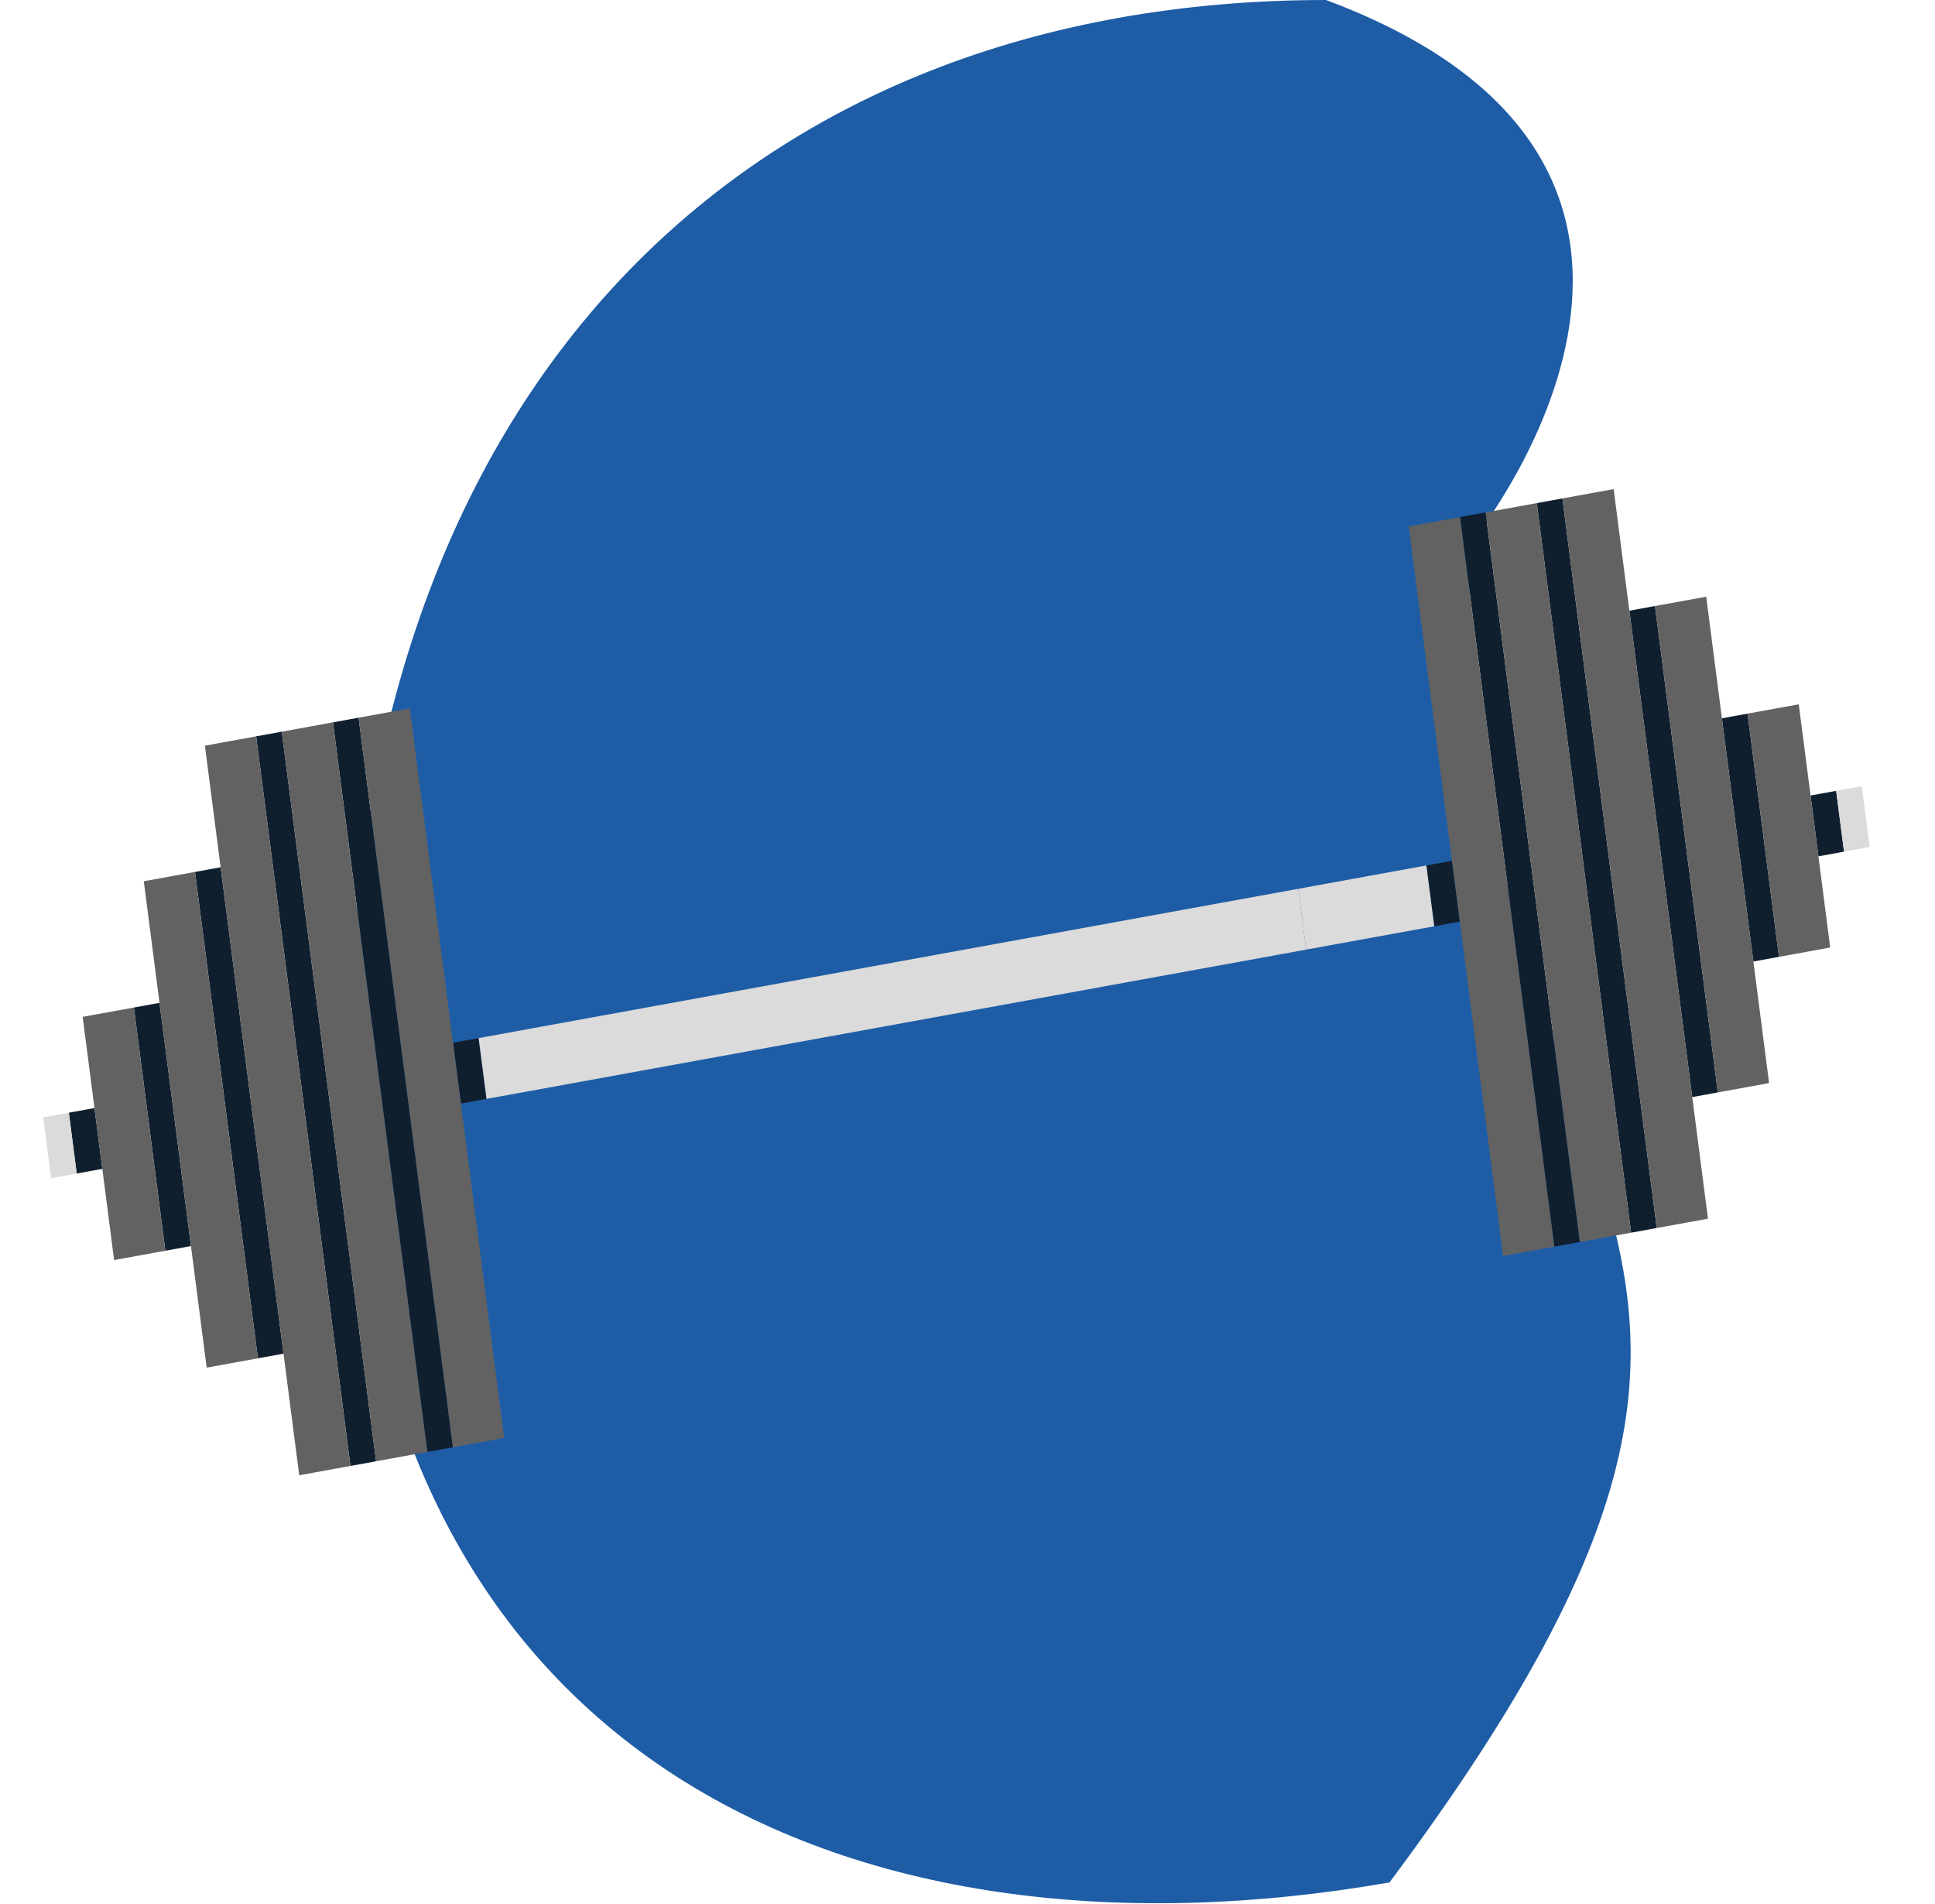
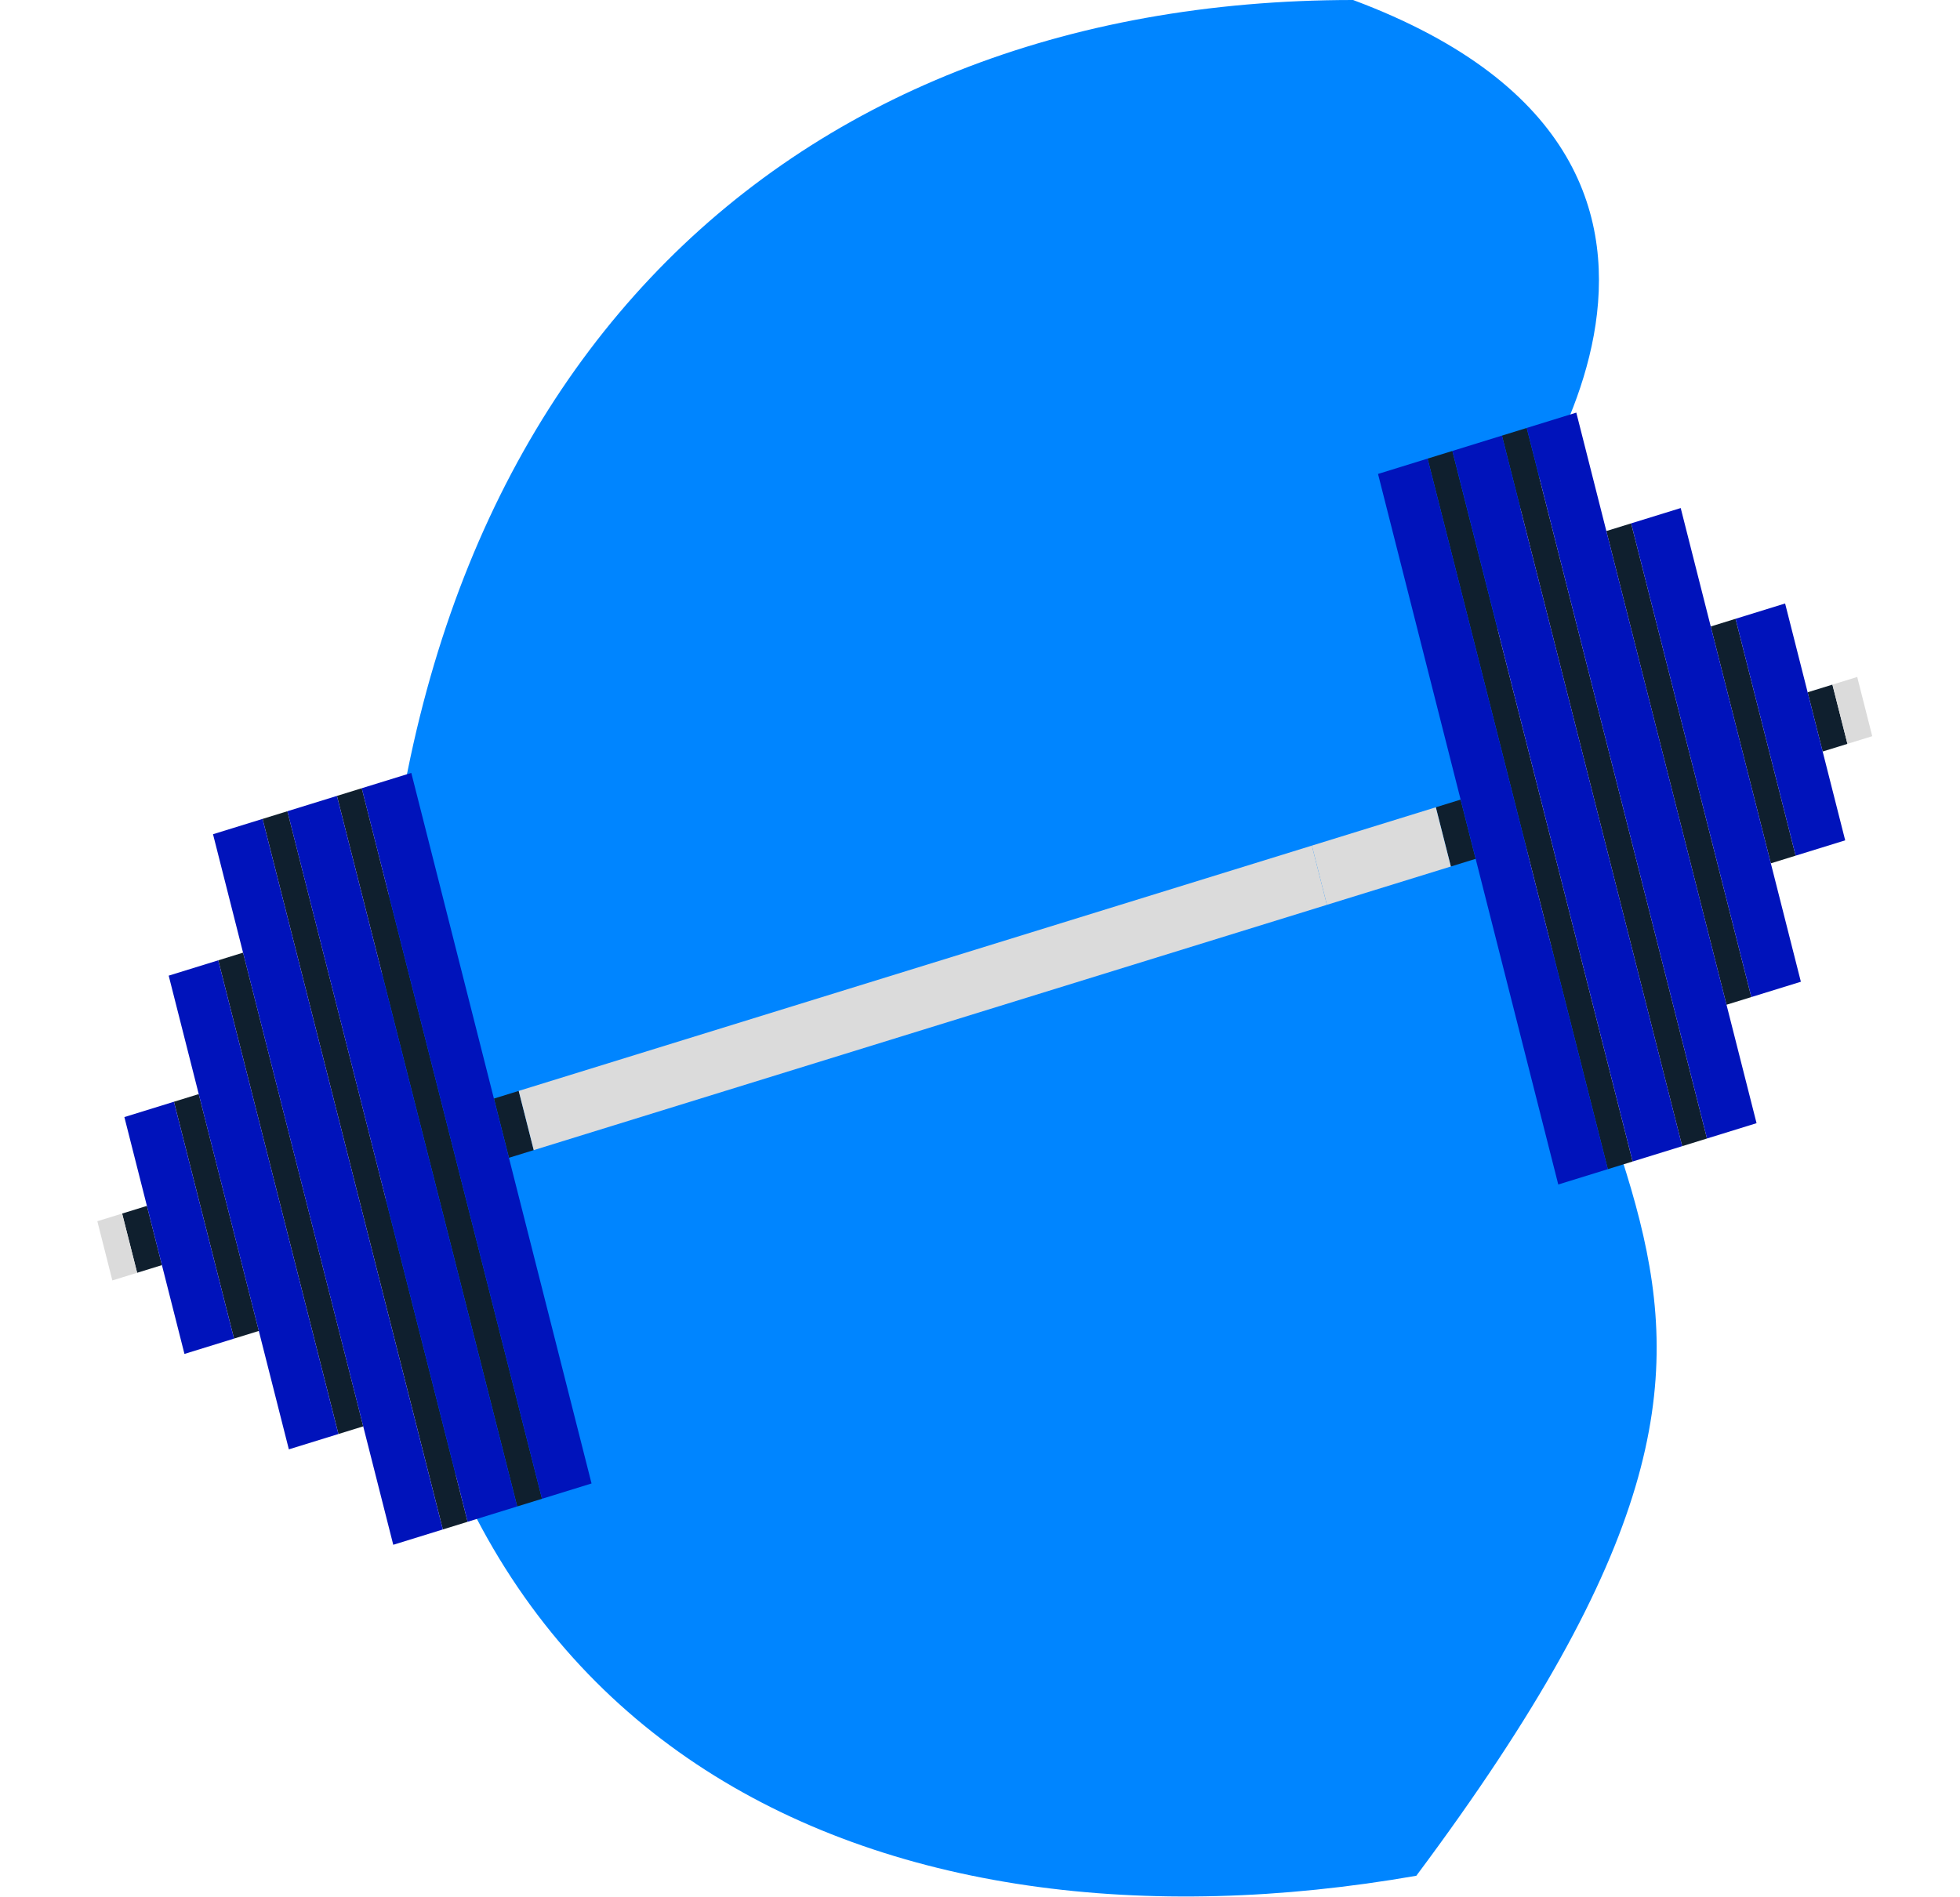
- <svg xmlns="http://www.w3.org/2000/svg" width="61" height="60" viewBox="0 0 61 60" fill="none">
-   <path d="M46.303 17.21C46.303 38.841 59.303 38.574 43.803 59.344C26.802 62.311 11 55.457 11 33.826C11 12.195 23.577 0 41.803 0C56.105 5.341 46.303 17.21 46.303 17.21Z" fill="#1E5DA6" />
-   <rect width="0.821" height="1.933" transform="matrix(0.983816 -0.179183 0.128225 0.991745 2.17043 35.0786)" fill="#0F1F2E" />
-   <rect width="0.821" height="7.731" transform="matrix(0.983816 -0.179183 0.128225 0.991745 4.22105 31.7624)" fill="#0F1F2E" />
-   <rect width="0.821" height="15.461" transform="matrix(0.983816 -0.179183 0.128225 0.991745 6.14778 27.4878)" fill="#0F1F2E" />
-   <rect width="0.821" height="23.192" transform="matrix(0.983816 -0.179183 0.128225 0.991745 8.07451 23.2133)" fill="#0F1F2E" />
-   <rect width="0.821" height="23.192" transform="matrix(0.983816 -0.179183 0.128225 0.991745 10.4969 22.7721)" fill="#0F1F2E" />
-   <rect width="0.821" height="1.933" transform="matrix(0.983816 -0.179183 0.128225 0.991745 14.2822 32.8727)" fill="#0F1F2E" />
-   <rect width="1.641" height="15.461" transform="matrix(0.983816 -0.179183 0.128225 0.991745 4.53287 27.782)" fill="#626262" />
-   <rect width="1.641" height="23.192" transform="matrix(0.983816 -0.179183 0.128225 0.991745 6.45959 23.5074)" fill="#626262" />
-   <rect width="1.641" height="23.192" transform="matrix(0.983816 -0.179183 0.128225 0.991745 8.88194 23.0662)" fill="#626262" />
-   <rect width="1.641" height="23.192" transform="matrix(0.983816 -0.179183 0.128225 0.991745 11.3043 22.625)" fill="#626262" />
-   <rect width="1.641" height="7.731" transform="matrix(0.983816 -0.179183 0.128225 0.991745 2.60616 32.0565)" fill="#626262" />
-   <rect width="26.263" height="1.933" transform="matrix(0.983816 -0.179183 0.128225 0.991745 15.0896 32.7256)" fill="#DBDBDB" />
-   <rect width="0.821" height="1.933" transform="matrix(0.983816 -0.179183 0.128225 0.991745 1.36298 35.2256)" fill="#DBDBDB" />
-   <rect width="0.821" height="1.933" transform="matrix(-0.983816 0.179183 0.128225 0.991745 57.8845 24.9314)" fill="#0F1F2E" />
-   <rect width="0.821" height="7.731" transform="matrix(-0.983816 0.179183 0.128225 0.991745 55.0904 22.4975)" fill="#0F1F2E" />
-   <rect width="0.821" height="15.461" transform="matrix(-0.983816 0.179183 0.128225 0.991745 52.1724 19.1053)" fill="#0F1F2E" />
-   <rect width="0.821" height="23.192" transform="matrix(-0.983816 0.179183 0.128225 0.991745 49.2544 15.7132)" fill="#0F1F2E" />
-   <rect width="0.821" height="23.192" transform="matrix(-0.983816 0.179183 0.128225 0.991745 46.8321 16.1543)" fill="#0F1F2E" />
-   <rect width="0.821" height="1.933" transform="matrix(-0.983816 0.179183 0.128225 0.991745 45.7727 27.1373)" fill="#0F1F2E" />
-   <rect width="1.641" height="15.461" transform="matrix(-0.983816 0.179183 0.128225 0.991745 53.7873 18.8112)" fill="#626262" />
-   <rect width="1.641" height="23.192" transform="matrix(-0.983816 0.179183 0.128225 0.991745 50.8693 15.419)" fill="#626262" />
-   <rect width="1.641" height="23.192" transform="matrix(-0.983816 0.179183 0.128225 0.991745 48.447 15.8602)" fill="#626262" />
-   <rect width="1.641" height="23.192" transform="matrix(-0.983816 0.179183 0.128225 0.991745 46.0246 16.3014)" fill="#626262" />
-   <rect width="1.641" height="7.731" transform="matrix(-0.983816 0.179183 0.128225 0.991745 56.7053 22.2034)" fill="#626262" />
-   <rect width="4.104" height="1.933" transform="matrix(-0.983816 0.179183 0.128225 0.991745 44.9653 27.2843)" fill="#DBDBDB" />
-   <rect width="0.821" height="1.933" transform="matrix(-0.983816 0.179183 0.128225 0.991745 58.6919 24.7843)" fill="#DBDBDB" />
+ <svg xmlns="http://www.w3.org/2000/svg" width="62" height="60" viewBox="0 0 62 60" fill="none">
+   <path d="M47.302 17.21C47.302 38.841 60.302 38.574 44.802 59.344C27.802 62.311 12 55.457 12 33.826C12 12.195 24.577 0 42.802 0C57.105 5.341 47.302 17.21 47.302 17.21Z" fill="#0085FF" />
+   <rect width="0.821" height="1.933" transform="matrix(0.955345 -0.295492 0.245847 0.969309 3.86293 38.3936)" fill="#0F1F2E" />
+   <rect width="0.821" height="7.731" transform="matrix(0.955345 -0.295492 0.245847 0.969309 5.50247 34.8561)" fill="#0F1F2E" />
+   <rect width="0.821" height="15.461" transform="matrix(0.955345 -0.295492 0.245847 0.969309 6.90445 30.3819)" fill="#0F1F2E" />
+   <rect width="0.821" height="23.192" transform="matrix(0.955345 -0.295492 0.245847 0.969309 8.30644 25.9076)" fill="#0F1F2E" />
+   <rect width="0.821" height="23.192" transform="matrix(0.955345 -0.295492 0.245847 0.969309 10.6587 25.1801)" fill="#0F1F2E" />
+   <rect width="0.821" height="1.933" transform="matrix(0.955345 -0.295492 0.245847 0.969309 15.6242 34.7558)" fill="#0F1F2E" />
+   <rect width="1.641" height="15.461" transform="matrix(0.955345 -0.295492 0.245847 0.969309 5.33627 30.8669)" fill="#0013BB" />
+   <rect width="1.641" height="23.192" transform="matrix(0.955345 -0.295492 0.245847 0.969309 6.73825 26.3927)" fill="#0013BB" />
+   <rect width="1.641" height="23.192" transform="matrix(0.955345 -0.295492 0.245847 0.969309 9.0905 25.6651)" fill="#0013BB" />
+   <rect width="1.641" height="23.192" transform="matrix(0.955345 -0.295492 0.245847 0.969309 11.4427 24.9376)" fill="#0013BB" />
+   <rect width="1.641" height="7.731" transform="matrix(0.955345 -0.295492 0.245847 0.969309 3.9343 35.3411)" fill="#0013BB" />
+   <rect width="26.263" height="1.933" transform="matrix(0.955345 -0.295492 0.245847 0.969309 16.4082 34.5133)" fill="#DBDBDB" />
+   <rect width="0.821" height="1.933" transform="matrix(0.955345 -0.295492 0.245847 0.969309 3.07884 38.6361)" fill="#DBDBDB" />
+   <rect width="0.821" height="1.933" transform="matrix(-0.955345 0.295492 0.245847 0.969309 57.9646 21.6597)" fill="#0F1F2E" />
+   <rect width="0.821" height="7.731" transform="matrix(-0.955345 0.295492 0.245847 0.969309 54.8997 19.5773)" fill="#0F1F2E" />
+   <rect width="0.821" height="15.461" transform="matrix(-0.955345 0.295492 0.245847 0.969309 51.5972 16.5582)" fill="#0F1F2E" />
+   <rect width="0.821" height="23.192" transform="matrix(-0.955345 0.295492 0.245847 0.969309 48.2947 13.5391)" fill="#0F1F2E" />
+   <rect width="0.821" height="23.192" transform="matrix(-0.955345 0.295492 0.245847 0.969309 45.9424 14.2667)" fill="#0F1F2E" />
+   <rect width="0.821" height="1.933" transform="matrix(-0.955345 0.295492 0.245847 0.969309 46.2034 25.2975)" fill="#0F1F2E" />
+   <rect width="1.641" height="15.461" transform="matrix(-0.955345 0.295492 0.245847 0.969309 53.1653 16.0731)" fill="#0013BB" />
+   <rect width="1.641" height="23.192" transform="matrix(-0.955345 0.295492 0.245847 0.969309 49.8628 13.0541)" fill="#0013BB" />
+   <rect width="1.641" height="23.192" transform="matrix(-0.955345 0.295492 0.245847 0.969309 47.5106 13.7816)" fill="#0013BB" />
+   <rect width="1.641" height="23.192" transform="matrix(-0.955345 0.295492 0.245847 0.969309 45.1583 14.5092)" fill="#0013BB" />
+   <rect width="1.641" height="7.731" transform="matrix(-0.955345 0.295492 0.245847 0.969309 56.4678 19.0922)" fill="#0013BB" />
+   <rect width="4.104" height="1.933" transform="matrix(-0.955345 0.295492 0.245847 0.969309 45.4193 25.54)" fill="#DBDBDB" />
+   <rect width="0.821" height="1.933" transform="matrix(-0.955345 0.295492 0.245847 0.969309 58.7487 21.4172)" fill="#DBDBDB" />
</svg>
